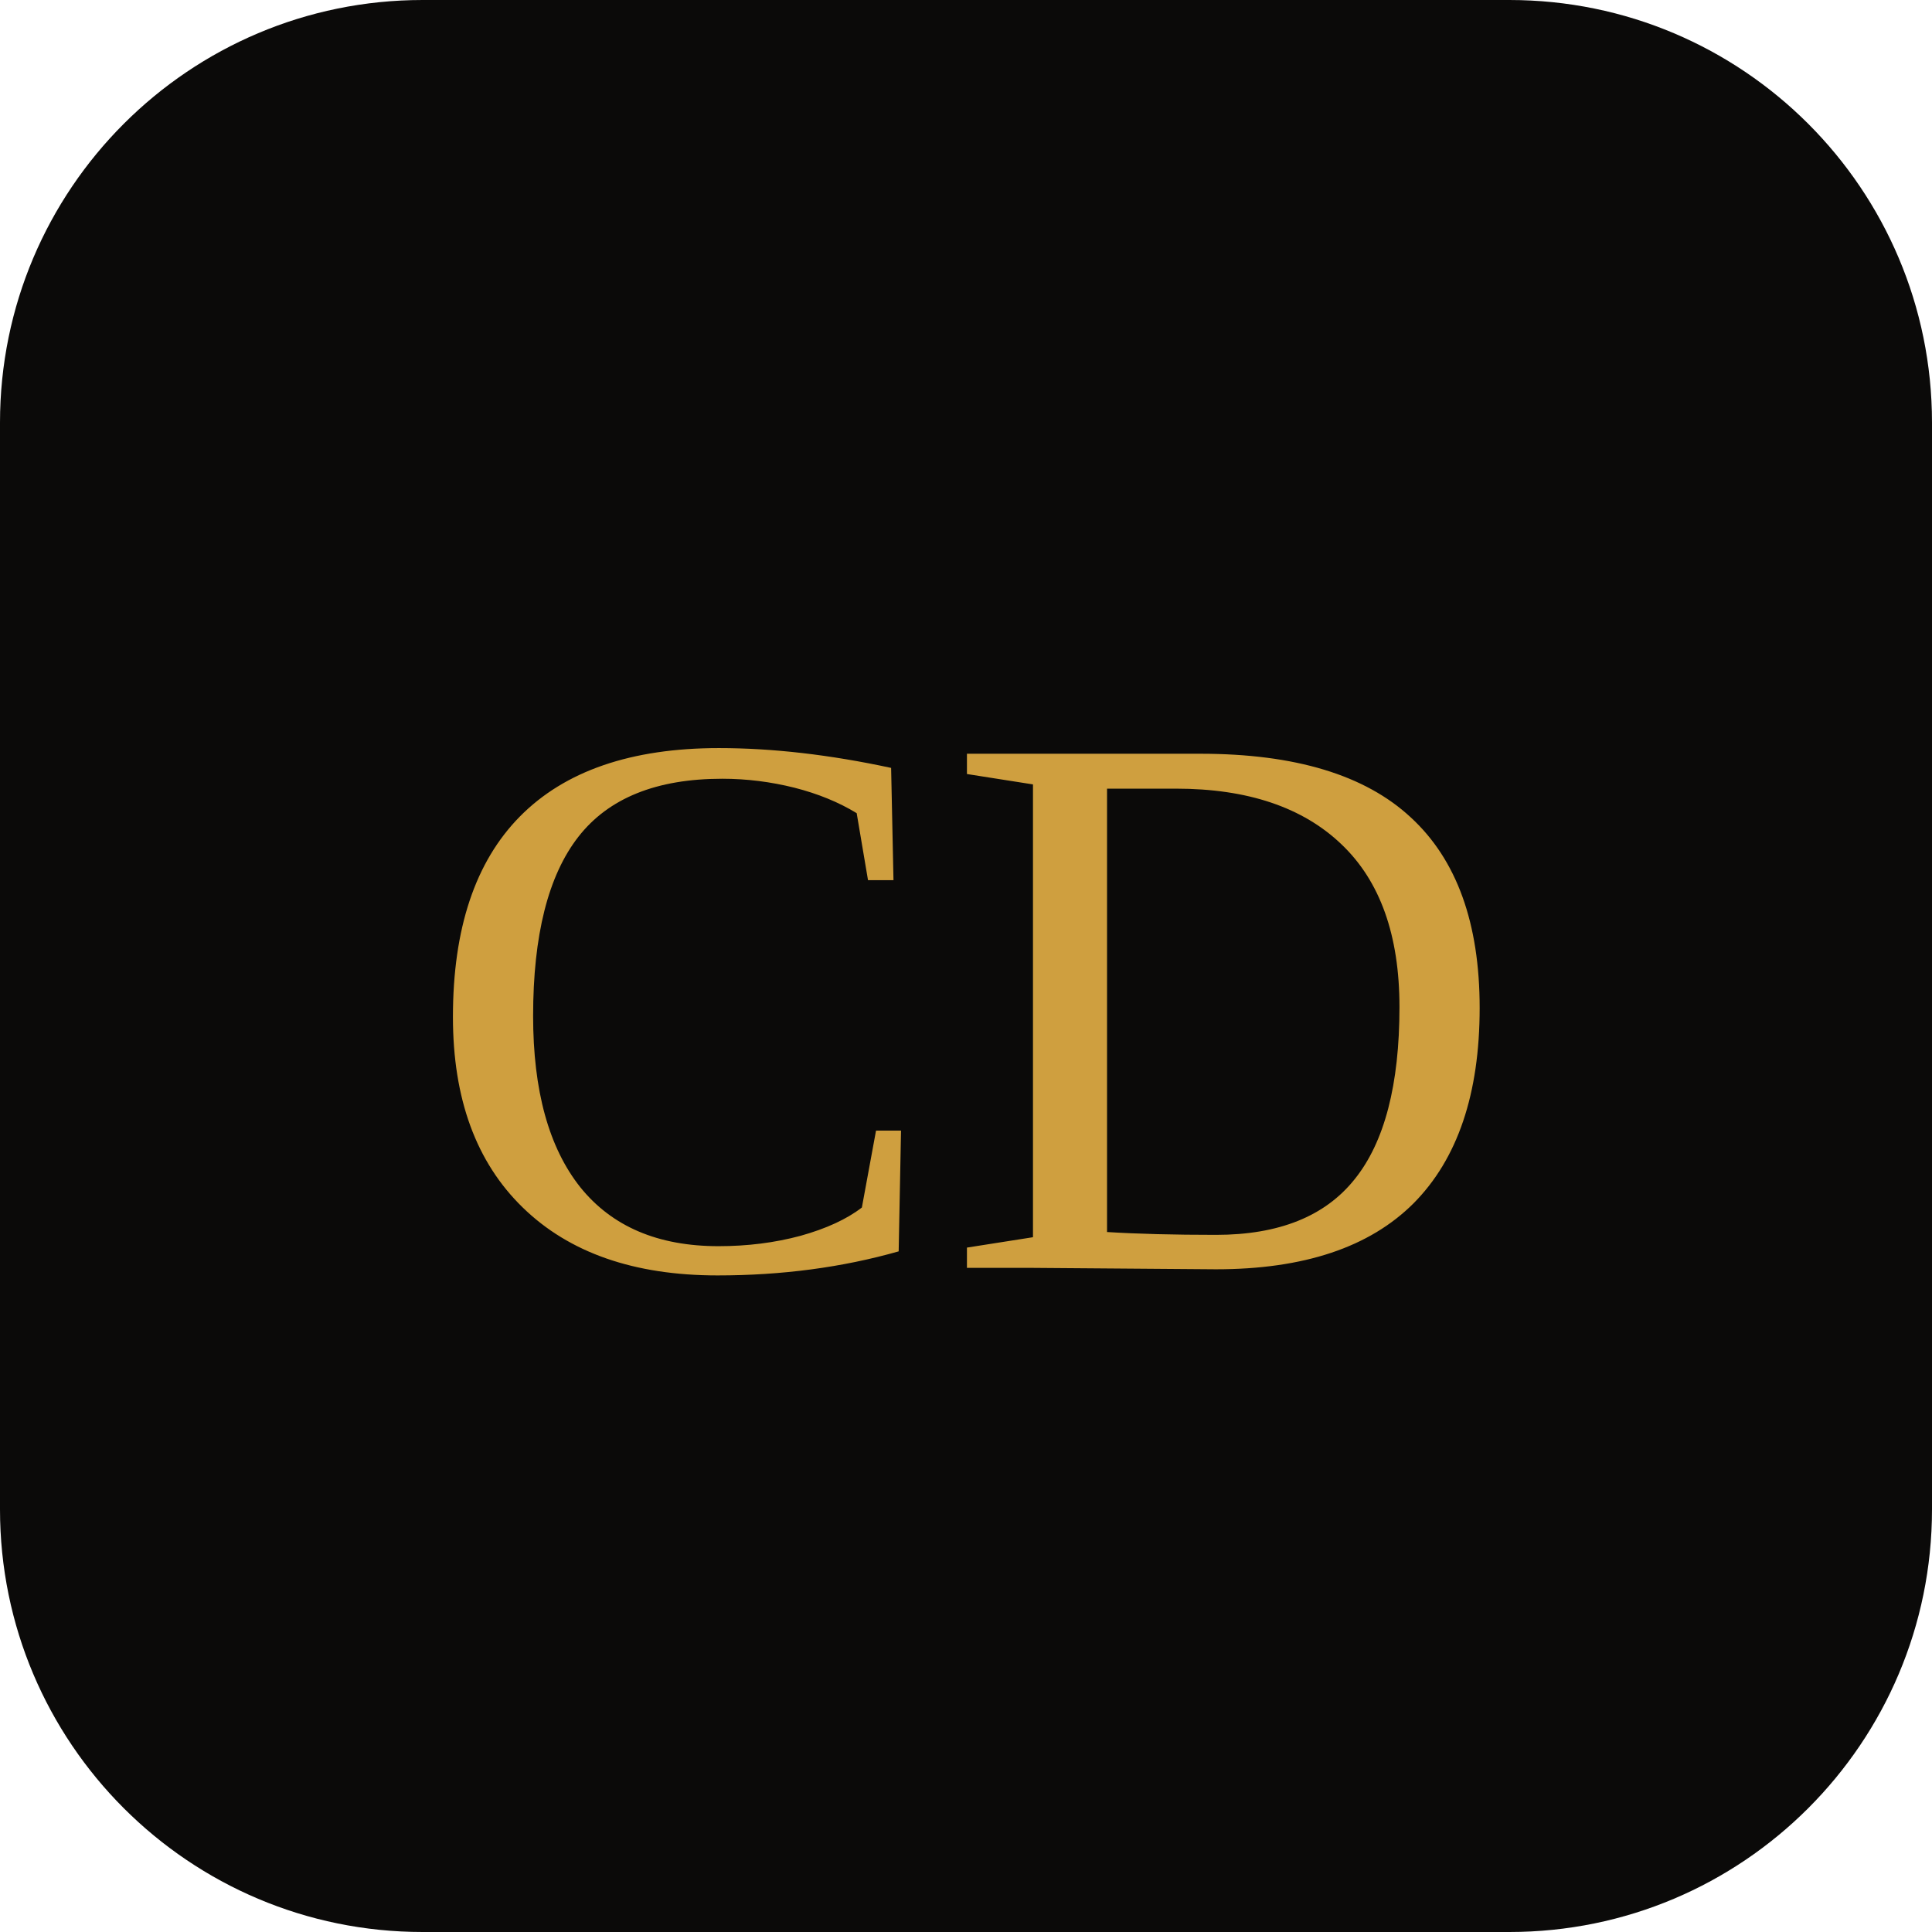
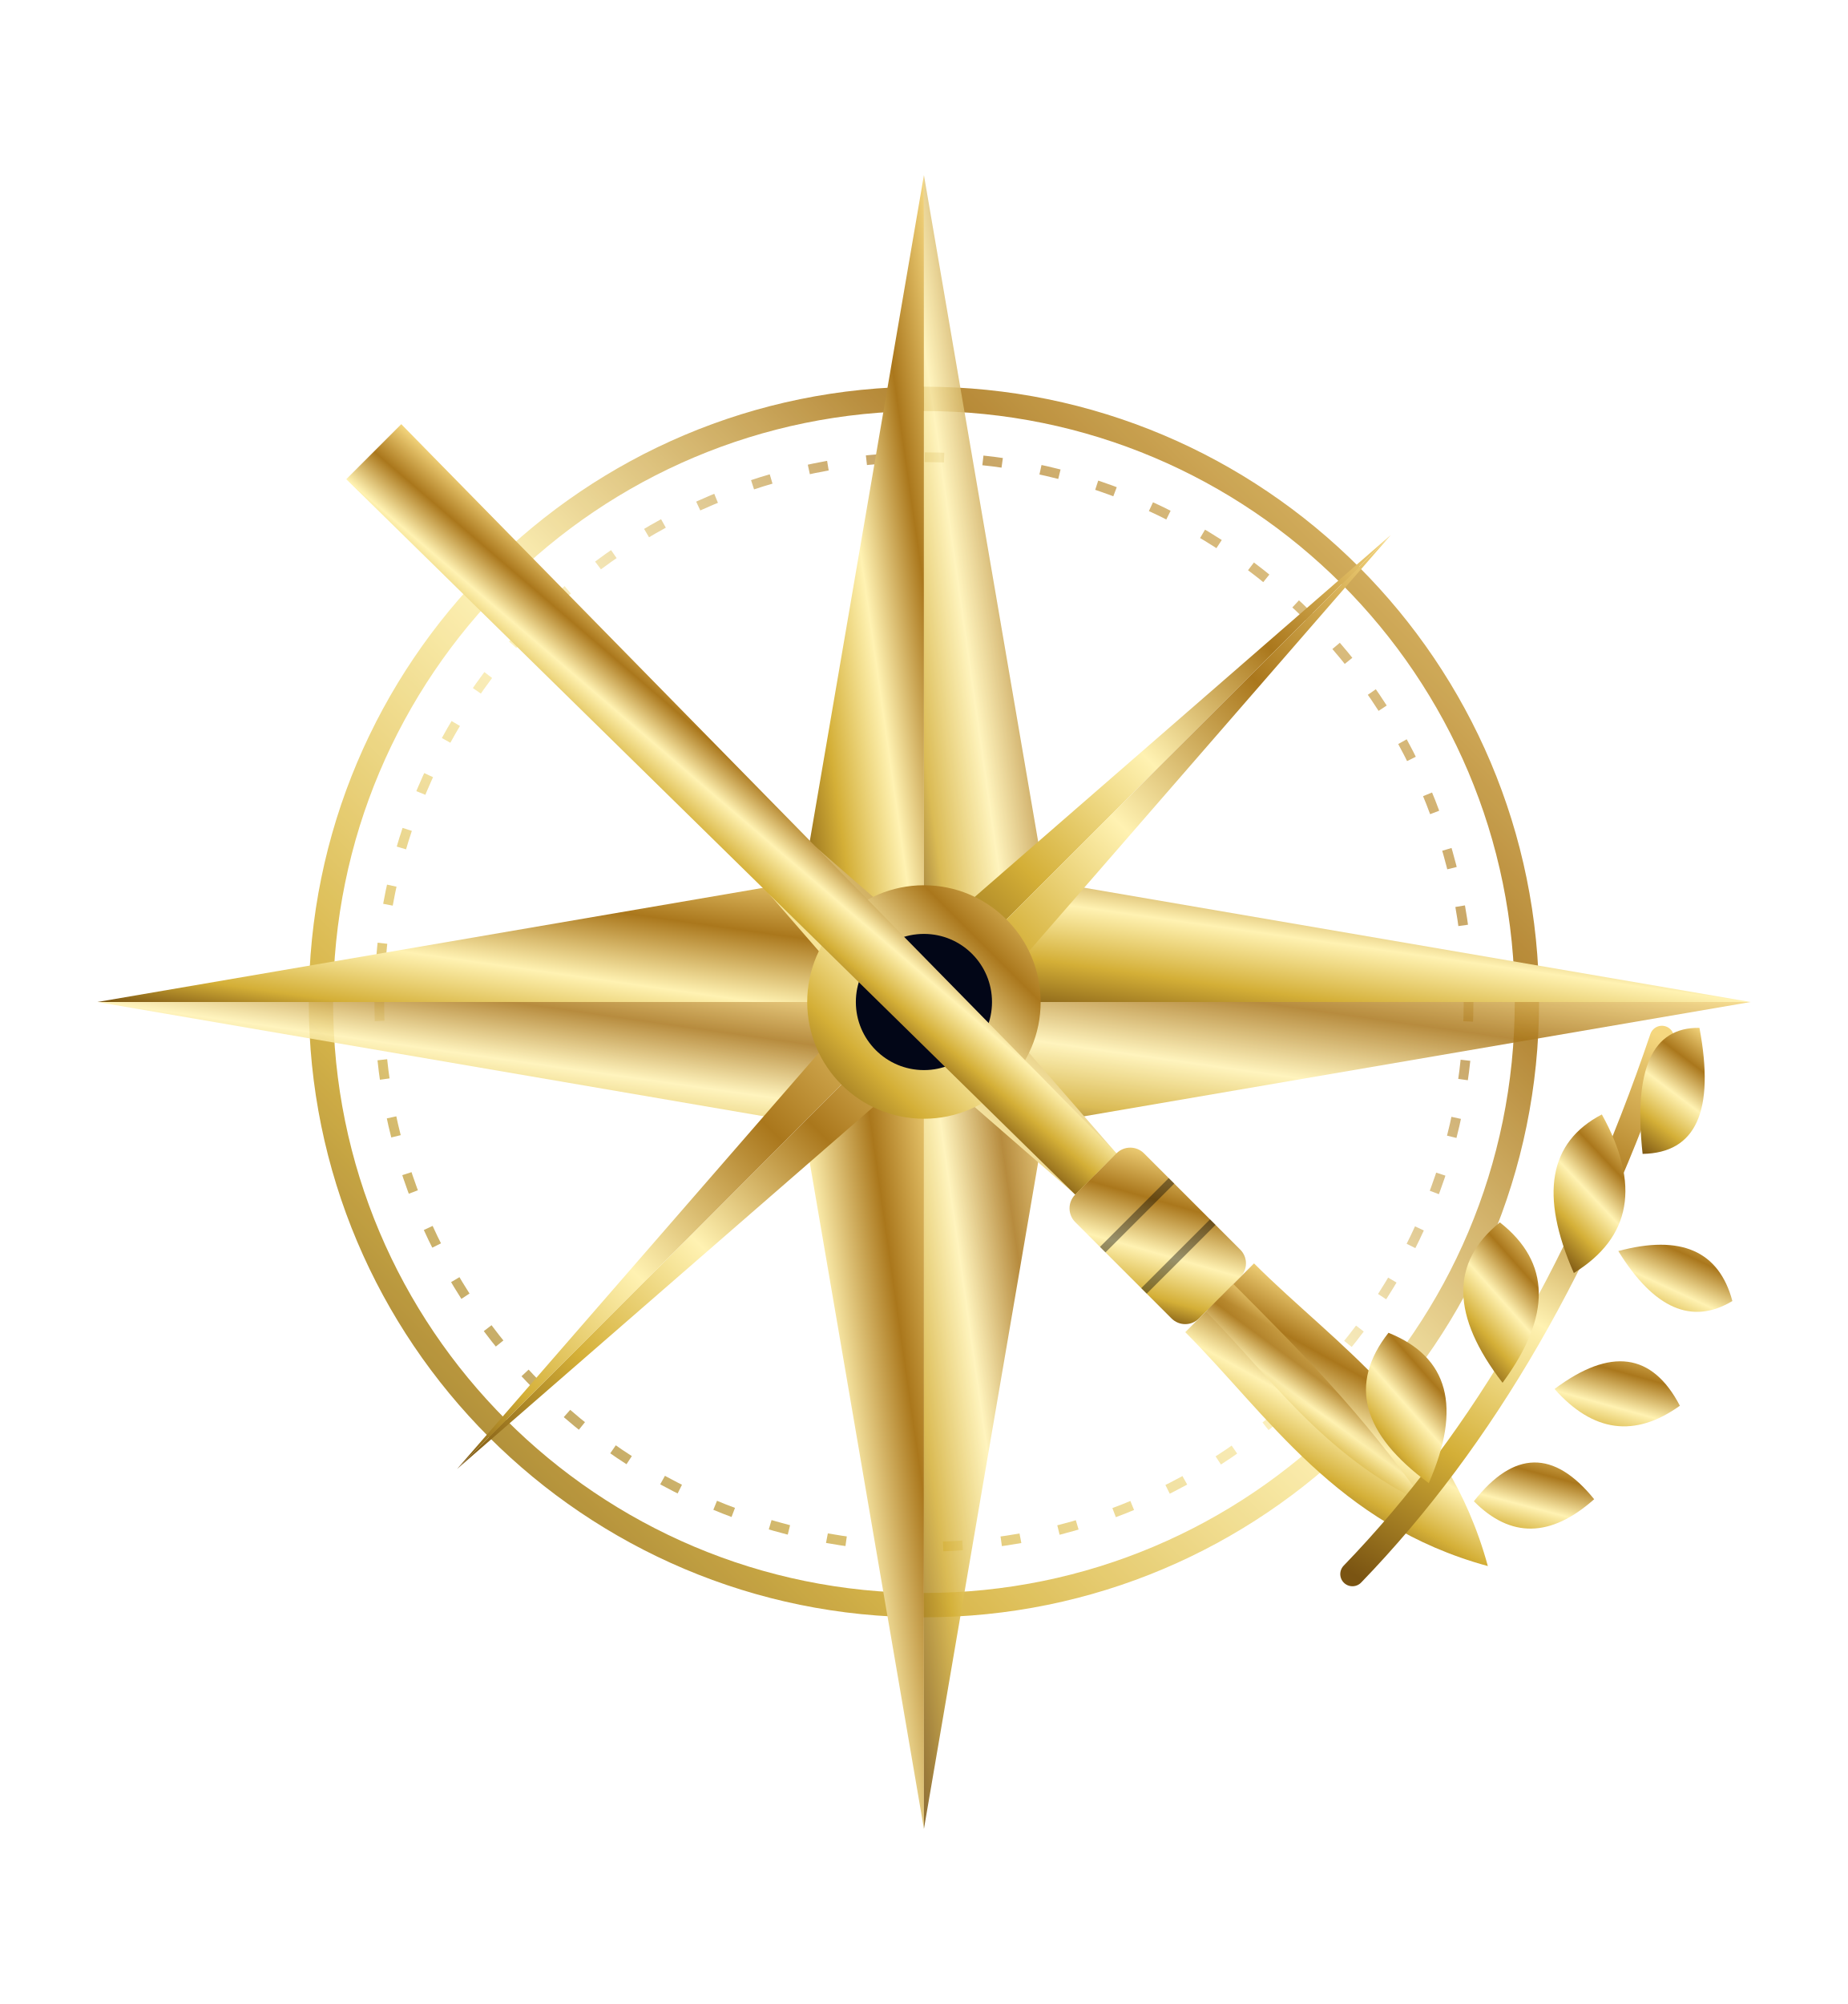
- <svg xmlns="http://www.w3.org/2000/svg" viewBox="0 0 64 64" width="64" height="64">
-   <rect width="64" height="64" rx="14" fill="#0b0a09" />
-   <text x="32" y="42" text-anchor="middle" font-family="Georgia, 'Times New Roman', serif" font-size="26" fill="#cf9f3f">CD</text>
+ <svg xmlns="http://www.w3.org/2000/svg" viewBox="205 62 190 206" role="img" aria-label="Creative Dynasty Events emblem">
+   <defs>
+     <linearGradient id="goldGrad" x1="0%" y1="100%" x2="100%" y2="0%">
+       <stop offset="0%" stop-color="#7A5412" />
+       <stop offset="25%" stop-color="#D4AF37" />
+       <stop offset="50%" stop-color="#FFF2B2" />
+       <stop offset="75%" stop-color="#AA771C" />
+       <stop offset="100%" stop-color="#F5D77F" />
+     </linearGradient>
+     <linearGradient id="goldGradRev" x1="100%" y1="0%" x2="0%" y2="100%">
+       <stop offset="0%" stop-color="#F5D77F" />
+       <stop offset="30%" stop-color="#AA771C" />
+       <stop offset="60%" stop-color="#FFF2B2" />
+       <stop offset="85%" stop-color="#D4AF37" />
+       <stop offset="100%" stop-color="#7A5412" />
+     </linearGradient>
+     <radialGradient id="goldRadial" cx="50%" cy="50%" r="50%">
+       <stop offset="0%" stop-color="#FFF2B2" />
+       <stop offset="70%" stop-color="#D4AF37" />
+       <stop offset="100%" stop-color="#AA771C" />
+     </radialGradient>
+   </defs>
+   <g transform="translate(300, 165)">
+     <circle cx="0" cy="0" r="62" fill="none" stroke="url(#goldGrad)" stroke-width="2.5" opacity="0.9" />
+     <circle cx="0" cy="0" r="56" fill="none" stroke="url(#goldGrad)" stroke-width="1" stroke-dasharray="2, 4" opacity="0.7" />
+     <polygon points="0,0 -12,-15 0,-85" fill="url(#goldGrad)" />
+     <polygon points="0,0 12,-15 0,-85" fill="url(#goldGradRev)" opacity="0.85" />
+     <polygon points="0,0 -12,15 0,85" fill="url(#goldGradRev)" />
+     <polygon points="0,0 12,15 0,85" fill="url(#goldGrad)" opacity="0.85" />
+     <polygon points="0,0 15,-12 85,0" fill="url(#goldGrad)" />
+     <polygon points="0,0 15,12 85,0" fill="url(#goldGradRev)" opacity="0.85" />
+     <polygon points="0,0 -15,-12 -85,0" fill="url(#goldGradRev)" />
+     <polygon points="0,0 -15,12 -85,0" fill="url(#goldGrad)" opacity="0.85" />
+     <polygon points="0,0 2,-8 48,-48" fill="url(#goldGrad)" />
+     <polygon points="0,0 8,-2 48,-48" fill="url(#goldGradRev)" />
+     <polygon points="0,0 -2,-8 -48,-48" fill="url(#goldGradRev)" />
+     <polygon points="0,0 -8,-2 -48,-48" fill="url(#goldGrad)" />
+     <polygon points="0,0 2,8 48,48" fill="url(#goldGradRev)" />
+     <polygon points="0,0 8,2 48,48" fill="url(#goldGrad)" />
+     <polygon points="0,0 -2,8 -48,48" fill="url(#goldGrad)" />
+     <polygon points="0,0 -8,2 -48,48" fill="url(#goldGradRev)" />
+     <circle cx="0" cy="0" r="12" fill="url(#goldGrad)" />
+     <circle cx="0" cy="0" r="7" fill="#020617" />
+     <g transform="rotate(-45)">
+       <path d="M -4,-80 L 4,-80 L 3,25 L -3,25 Z" fill="url(#goldGrad)" />
+       <rect x="-5" y="25" width="10" height="18" rx="2" fill="url(#goldGradRev)" />
+       <line x1="-5" y1="31" x2="5" y2="31" stroke="#000" stroke-width="0.8" opacity="0.4" />
+       <line x1="-5" y1="37" x2="5" y2="37" stroke="#000" stroke-width="0.8" opacity="0.4" />
+       <path d="M -5,43 C -5,55 -8,68 0,82 C 8,68 5,55 5,43 Z" fill="url(#goldGrad)" />
+       <path d="M -2,43 C -2,52 -4,62 0,73 C 2,62 2,52 2,43 Z" fill="url(#goldGradRev)" opacity="0.6" />
+     </g>
+     <g transform="translate(35, 25) rotate(-15)">
+       <path d="M 0,35 Q 25,20 45,-10" fill="none" stroke="url(#goldGrad)" stroke-width="2.5" stroke-linecap="round" />
+       <path d="M 10,28 Q 2,18 10,12 Q 18,18 10,28 Z" fill="url(#goldGrad)" />
+       <path d="M 20,20 Q 15,8 24,4 Q 30,12 20,20 Z" fill="url(#goldGrad)" />
+       <path d="M 30,11 Q 28,-2 37,-4 Q 40,8 30,11 Z" fill="url(#goldGrad)" />
+       <path d="M 40,1 Q 42,-12 49,-10 Q 48,3 40,1 Z" fill="url(#goldGrad)" />
+       <path d="M 14,31 Q 22,25 26,34 Q 18,38 14,31 Z" fill="url(#goldGradRev)" />
+       <path d="M 25,22 Q 35,18 37,27 Q 29,30 25,22 Z" fill="url(#goldGradRev)" />
+       <path d="M 35,10 Q 45,10 45,18 Q 38,20 35,10 Z" fill="url(#goldGradRev)" />
+     </g>
+   </g>
</svg>
